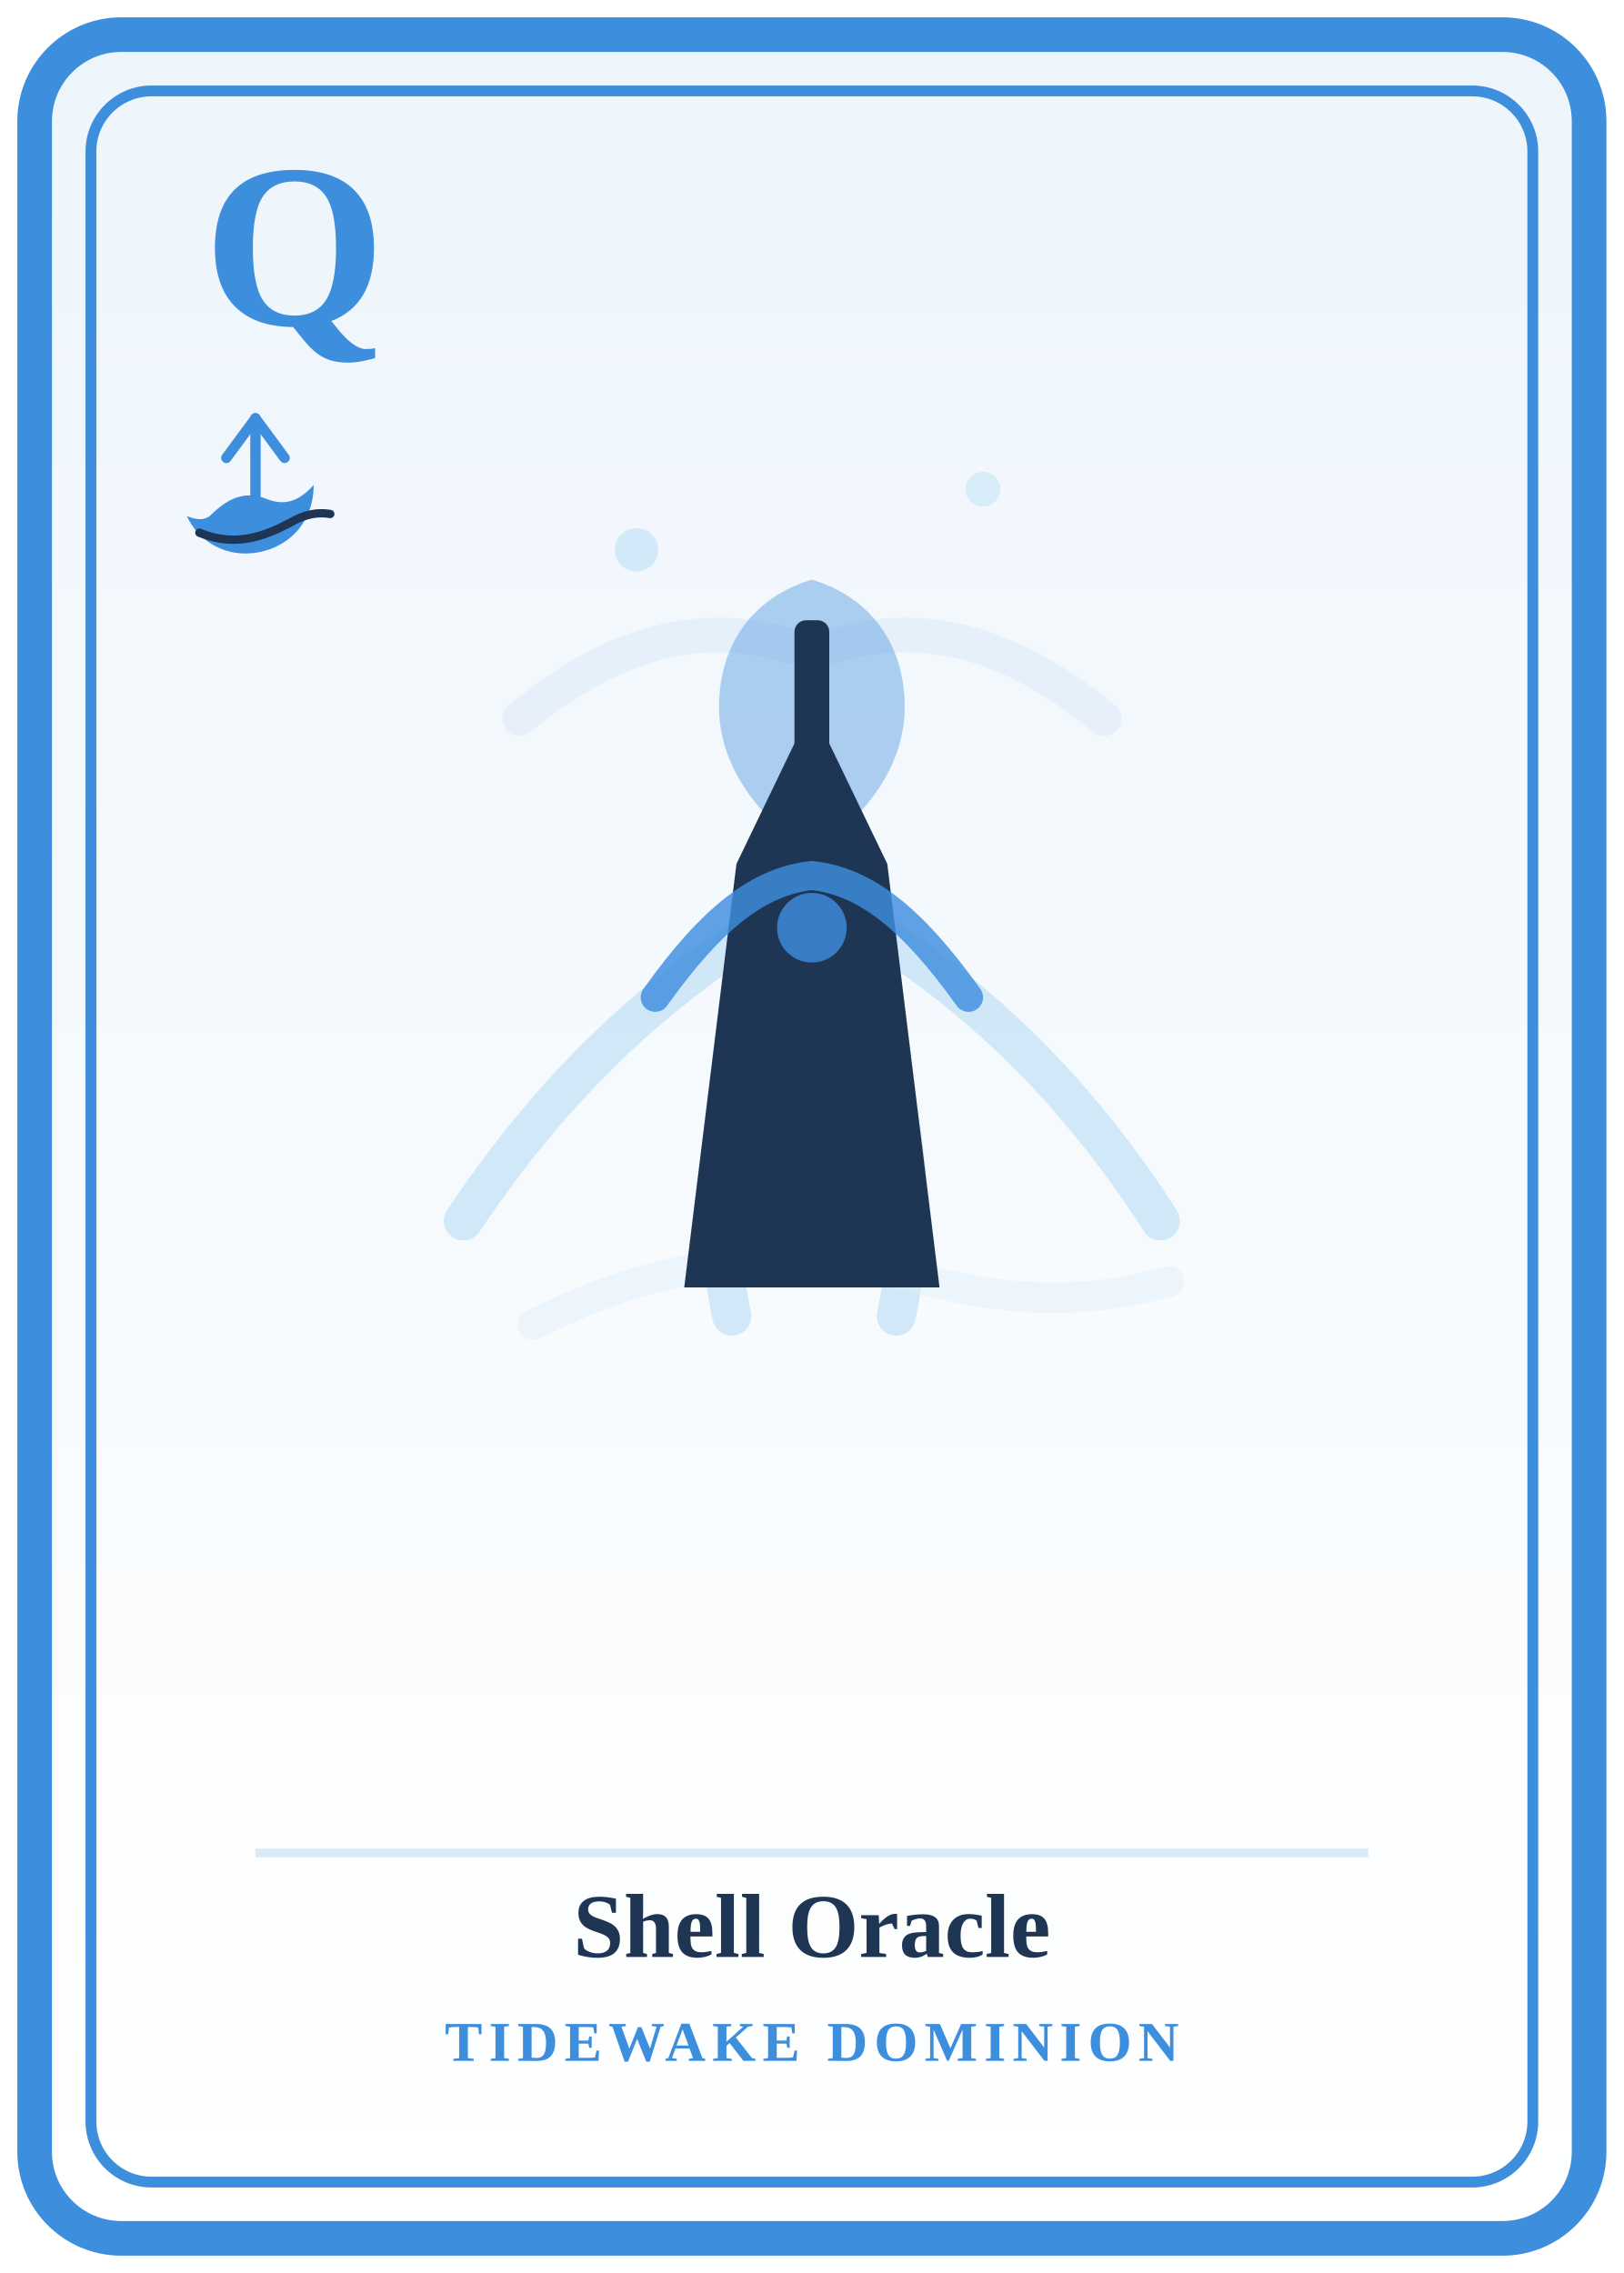
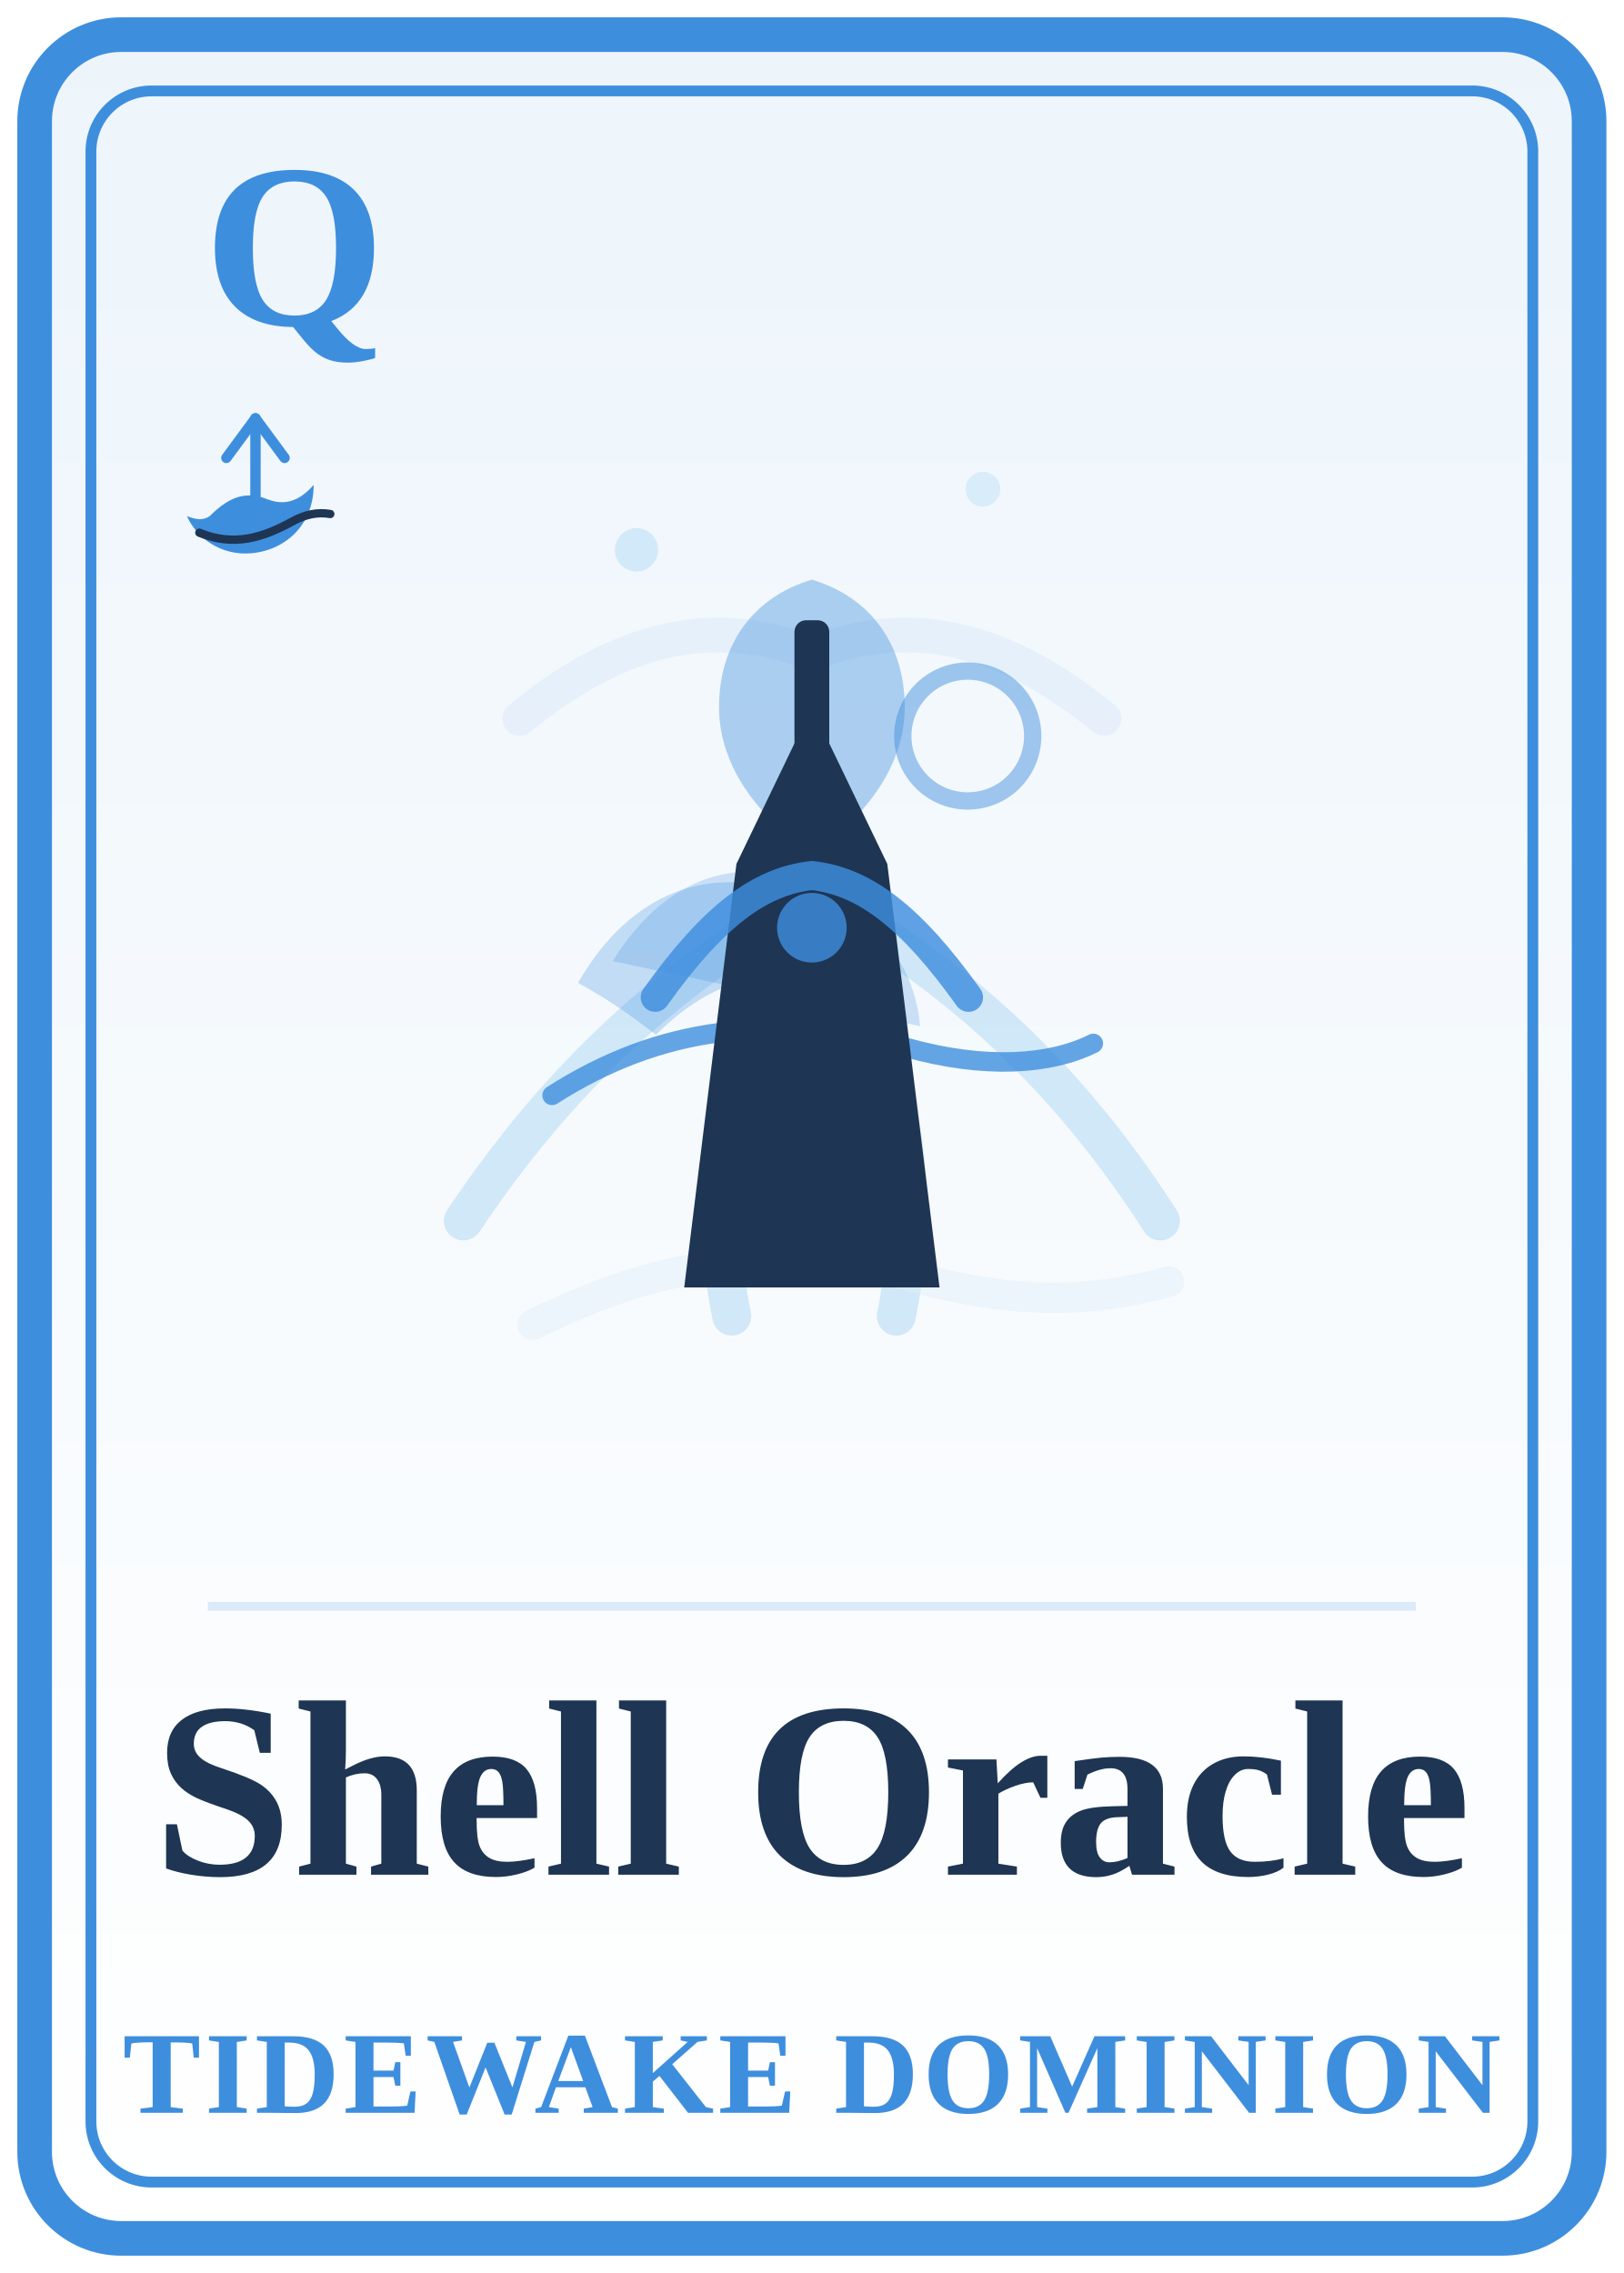
<svg xmlns="http://www.w3.org/2000/svg" viewBox="0 0 750 1050" role="img" aria-labelledby="title desc">
  <defs>
    <linearGradient id="bg-tidewake_dominion_queen" x1="0" x2="0" y1="0" y2="1">
      <stop offset="0%" stop-color="#edf5fb" />
      <stop offset="100%" stop-color="#ffffff" />
    </linearGradient>
  </defs>
  <rect x="16" y="16" width="718" height="1018" rx="40" fill="url(#bg-tidewake_dominion_queen)" stroke="#3E8EDE" stroke-width="16" />
  <rect x="42" y="42" width="666" height="966" rx="28" fill="none" stroke="#3E8EDE" stroke-width="5" />
  <g transform="translate(94,150)">
    <text x="0" y="0" font-size="108" font-weight="700" fill="#3E8EDE">Q</text>
    <g transform="translate(24,74)">
      <g transform="translate(0,0) scale(0.48)">
        <path d="M0 -64 V52" fill="none" stroke="#3E8EDE" stroke-width="10" stroke-linecap="round" />
        <path d="M0 -64 L-28 -26" fill="none" stroke="#3E8EDE" stroke-width="10" stroke-linecap="round" />
        <path d="M0 -64 L28 -26" fill="none" stroke="#3E8EDE" stroke-width="10" stroke-linecap="round" />
        <path d="M-44 30 C-24 10, -8 6, 12 14 C28 20, 42 16, 56 0 C56 42, 24 66, -10 66 C-34 66, -56 52, -66 30 C-56 34, -50 34, -44 30 Z" fill="#3E8EDE" />
        <path d="M-54 46 C-20 60, 8 50, 34 36 C48 28, 60 26, 72 28" fill="none" stroke="#1e3554" stroke-width="8" stroke-linecap="round" />
      </g>
    </g>
  </g>
  <g opacity="0.92">
    <path d="M214 564 C266 486 326 438 392 406 C344 462 322 530 338 608" fill="none" stroke="#90c8ef" stroke-width="18" stroke-linecap="round" opacity="0.4" />
    <path d="M536 564 C486 486 426 438 360 406 C408 462 430 530 414 608" fill="none" stroke="#90c8ef" stroke-width="18" stroke-linecap="round" opacity="0.4" />
    <path d="M240 332 C286 294 330 284 375 302 C420 284 464 294 510 332" fill="none" stroke="#dbeaf9" stroke-width="16" stroke-linecap="round" opacity="0.52" />
    <path d="M246 612 C306 582 362 574 430 592 C470 602 504 602 540 592" fill="none" stroke="#dbeaf9" stroke-width="14" stroke-linecap="round" opacity="0.48" />
    <circle cx="294" cy="254" r="10" fill="#90c8ef" opacity="0.34" />
    <circle cx="454" cy="226" r="8" fill="#90c8ef" opacity="0.28" />
  </g>
+   <g transform="translate(375,432) scale(1.0)">
+     <path d="M-108 22 C-84 -20 -46 -34 -8 -18 C18 -8 32 10 36 36 C22 24 6 18 -10 18 C-34 18 -54 28 -72 46 C-80 40 -90 32 -108 22 Z" fill="#3E8EDE" opacity="0.28" />
+     <path d="M-120 74 C-70 42 -18 36 44 52 C80 62 110 60 130 50" fill="none" stroke="#3E8EDE" stroke-width="9" stroke-linecap="round" opacity="0.8" />
+   </g>
+   <g transform="translate(375,432) scale(1.0)">
+     <path d="M-92 12 C-66 -30 -28 -40 10 -18 C34 -4 48 18 50 42" fill="#3E8EDE" opacity="0.24" />
+     <circle cx="72" cy="-92" r="30" fill="none" stroke="#3E8EDE" stroke-width="8" opacity="0.48" />
+   </g>
  <g transform="translate(375,450) scale(1.34)">
    <path d="M0 -136 C20 -130 32 -114 32 -92 C32 -70 16 -52 0 -42 C-16 -52 -32 -70 -32 -92 C-32 -114 -20 -130 0 -136 Z" fill="#3E8EDE" opacity="0.4" />
    <path d="M0 -92 L26 -38 L44 108 L-44 108 L-26 -38 Z" fill="#1e3554" />
    <rect x="-6" y="-122" width="12" height="178" rx="4" fill="#1e3554" />
    <path d="M-54 8 C-34 -20 -18 -32 0 -34 C18 -32 34 -20 54 8" fill="none" stroke="#3E8EDE" stroke-width="10" stroke-linecap="round" opacity="0.82" />
    <circle cx="0" cy="-16" r="12" fill="#3E8EDE" opacity="0.8" />
  </g>
-   <line x1="118" y1="856" x2="632" y2="856" stroke="#dbeaf9" stroke-width="4" />
-   <text x="375" y="904" text-anchor="middle" font-size="42" font-weight="700" fill="#1e3554">Shell Oracle</text>
-   <text x="375" y="952" text-anchor="middle" font-size="26" font-weight="700" fill="#3E8EDE" letter-spacing="3">TIDEWAKE DOMINION</text>
+   <line x1="96" y1="742" x2="654" y2="742" stroke="#dbeaf9" stroke-width="4" />
+   <text x="375" y="866" text-anchor="middle" font-size="116" font-weight="700" fill="#1e3554">Shell Oracle</text>
+   <text x="375" y="976" text-anchor="middle" font-size="54" font-weight="700" fill="#3E8EDE" letter-spacing="2">TIDEWAKE DOMINION</text>
</svg>
